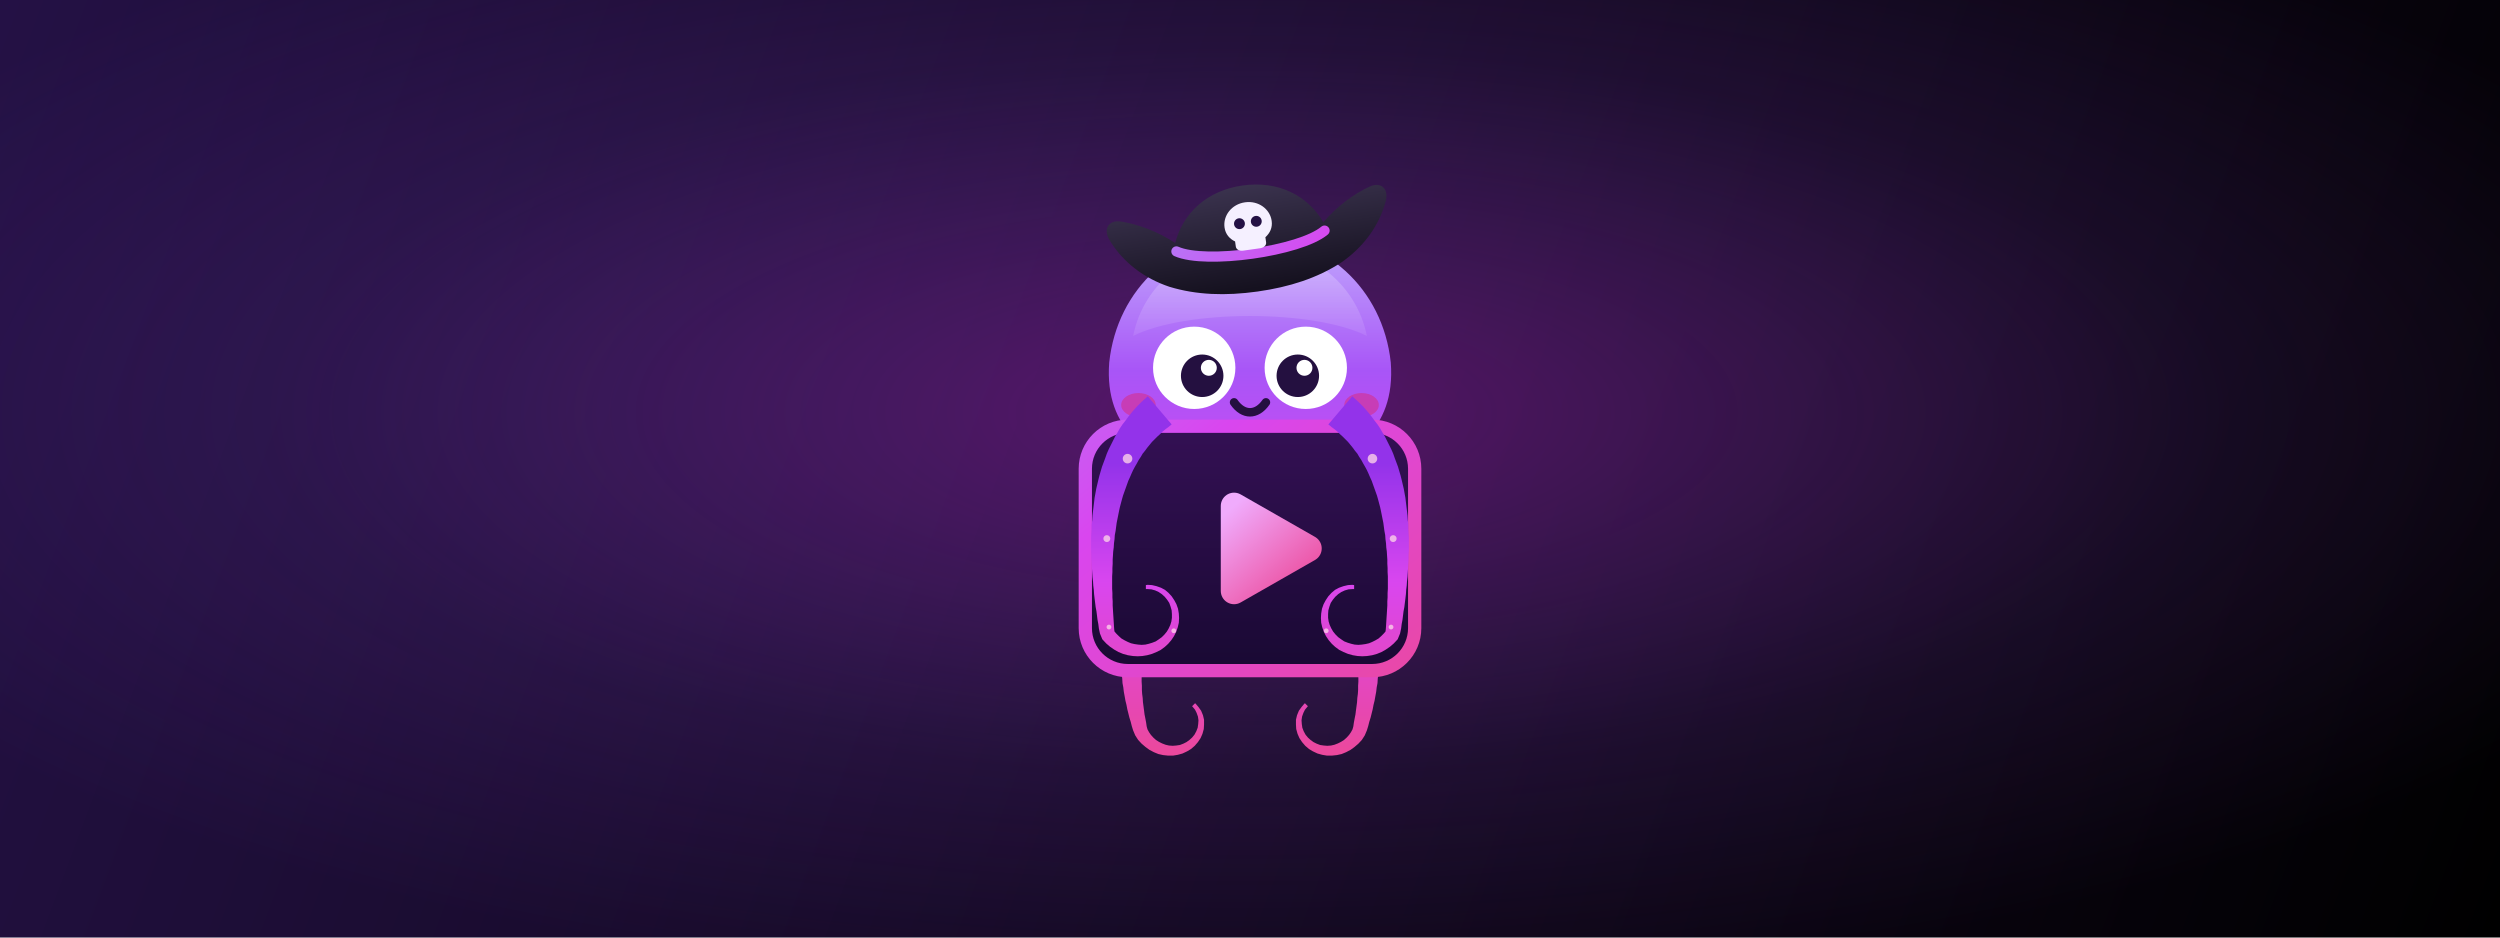
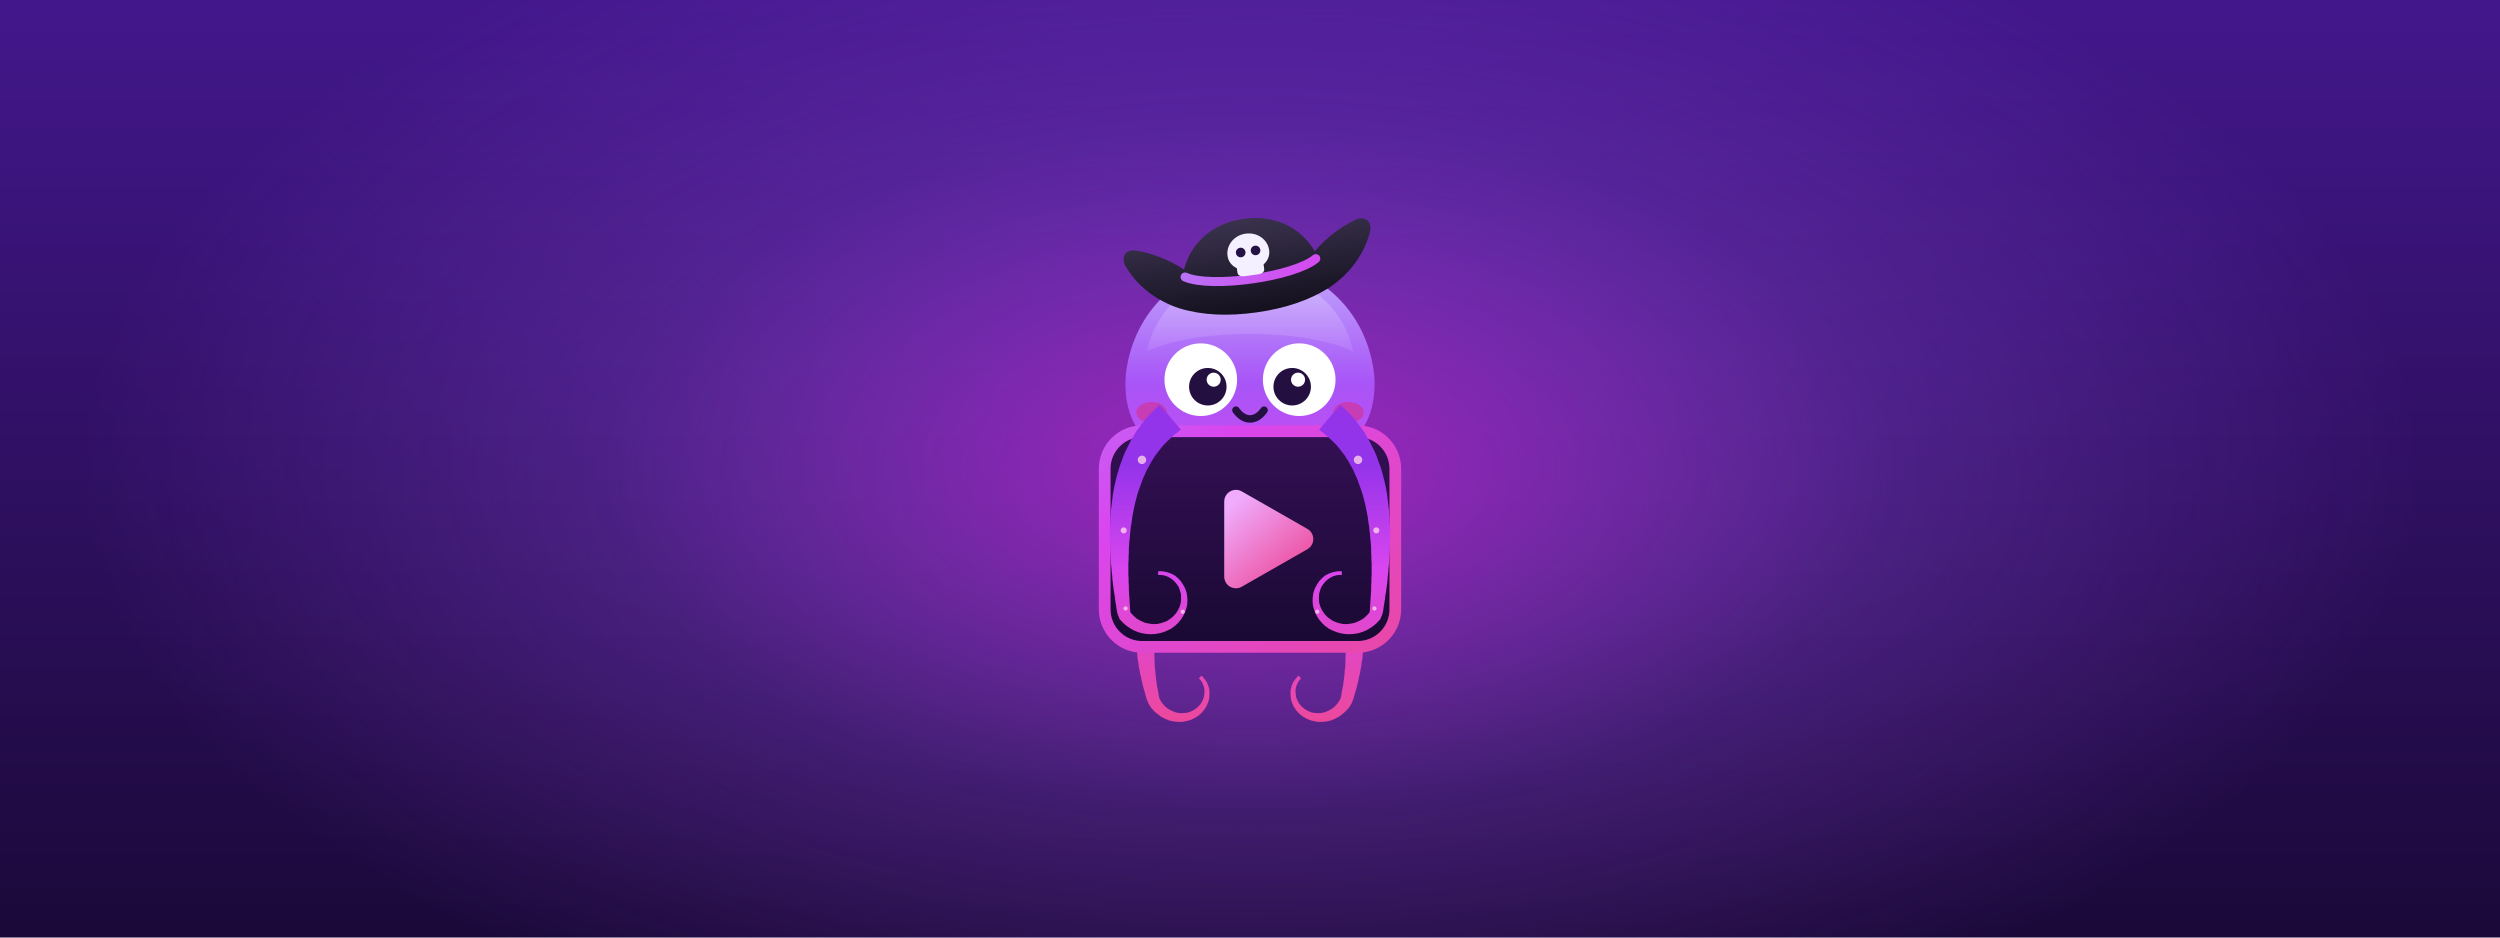
<svg xmlns="http://www.w3.org/2000/svg" viewBox="0 0 1920 720" width="1920" height="720" role="img">
  <defs>
+     <linearGradient id="night" x1="0" y1="0" x2="0" y2="720" gradientUnits="userSpaceOnUse">
+       <stop offset="0" stop-color="#43178C" />
+       <stop offset="1" stop-color="#1B0939" />
+     </linearGradient>
+     <radialGradient id="light">
+       <stop offset="0" stop-color="#C026D3" stop-opacity=".82" />
+       <stop offset=".55" stop-color="#A855F7" stop-opacity=".24" />
+       <stop offset="1" stop-color="#A855F7" stop-opacity="0" />
+     </radialGradient>
    <linearGradient id="gV" x1="46" y1="26" x2="196" y2="214" gradientUnits="userSpaceOnUse">
      <stop offset="0" stop-color="#A78BFA" />
      <stop offset=".42" stop-color="#D946EF" />
      <stop offset="1" stop-color="#EC4899" />
    </linearGradient>
    <linearGradient id="gHd" x1="0" y1="26" x2="0" y2="140" gradientUnits="userSpaceOnUse">
      <stop offset="0" stop-color="#C4B5FD" />
      <stop offset=".5" stop-color="#A855F7" />
      <stop offset="1" stop-color="#D946EF" />
    </linearGradient>
    <linearGradient id="gA" x1="0" y1="118" x2="0" y2="230" gradientUnits="userSpaceOnUse">
      <stop offset="0" stop-color="#9333EA" />
      <stop offset=".4" stop-color="#D946EF" />
      <stop offset="1" stop-color="#EC4899" />
    </linearGradient>
    <linearGradient id="gT" x1="0" y1="104" x2="0" y2="196" gradientUnits="userSpaceOnUse">
      <stop offset="0" stop-color="#341054" />
      <stop offset="1" stop-color="#190933" />
    </linearGradient>
    <linearGradient id="gS" x1="0" y1="34" x2="0" y2="86" gradientUnits="userSpaceOnUse">
      <stop offset="0" stop-color="#fff" stop-opacity=".28" />
      <stop offset="1" stop-color="#fff" stop-opacity="0" />
    </linearGradient>
    <linearGradient id="gP" x1="114" y1="134" x2="142" y2="166" gradientUnits="userSpaceOnUse">
      <stop offset="0" stop-color="#F0ABFC" />
      <stop offset="1" stop-color="#EC4899" />
    </linearGradient>
    <linearGradient id="gH" x1="0" y1="14" x2="0" y2="78" gradientUnits="userSpaceOnUse">
      <stop offset="0" stop-color="#3C3450" />
      <stop offset="1" stop-color="#15111F" />
    </linearGradient>
-     <linearGradient id="bg" x1="0" y1="0" x2="1920" y2="720" gradientUnits="userSpaceOnUse">
-       <stop offset="0" stop-color="#241145" />
-       <stop offset=".55" stop-color="#12081F" />
-       <stop offset="1" stop-color="#000000" />
-     </linearGradient>
-     <radialGradient id="halo" cx="50%" cy="44%" r="62%">
-       <stop offset="0" stop-color="#C026D3" stop-opacity=".40" />
-       <stop offset=".62" stop-color="#A855F7" stop-opacity=".10" />
-       <stop offset="1" stop-color="#A855F7" stop-opacity="0" />
-     </radialGradient>
  </defs>
-   <rect width="1920" height="720" fill="url(#bg)" />
-   <rect width="1920" height="720" fill="url(#halo)" />
-   <g transform="translate(715.2 115.2) scale(2.04)">
+   <rect width="1920" height="720" fill="url(#night)" />
+   <ellipse cx="960" cy="360" rx="900.0" ry="475.2" fill="url(#light)" />
+   <g transform="translate(744.00 144.00) scale(1.8)">
    <g fill="url(#gA)">
      <path d="M 84.6 150.4 L 83.8 151.8 L 82.9 153.2 L 82.1 154.7 L 81.3 156.2 L 80.5 157.7 L 79.7 159.2 L 79.0 160.8 L 78.3 162.3 L 77.6 163.9 L 77.0 165.5 L 76.3 167.1 L 75.7 168.7 L 75.2 170.3 L 74.7 171.9 L 74.2 173.6 L 73.7 175.2 L 73.3 176.9 L 73.0 178.6 L 72.6 180.3 L 72.3 182.0 L 72.1 183.7 L 71.9 185.4 L 71.7 187.1 L 71.6 188.8 L 71.6 190.5 L 71.5 192.2 L 71.6 193.9 L 71.6 195.6 L 71.7 197.3 L 71.9 199.0 L 72.0 200.7 L 72.3 202.3 L 72.5 204.0 L 72.8 205.6 L 73.1 207.3 L 73.5 208.9 L 73.8 210.5 L 74.2 212.1 L 74.6 213.7 L 75.1 215.3 L 75.5 216.9 L 76.0 218.5 L 76.8 220.4 L 77.9 222.1 L 79.2 223.5 L 80.6 224.7 L 82.1 225.8 L 83.8 226.7 L 85.5 227.4 L 87.3 227.8 L 89.2 228.0 L 91.0 228.0 L 92.8 227.7 L 94.6 227.2 L 96.3 226.4 L 97.8 225.5 L 99.2 224.3 L 100.4 222.9 L 101.4 221.4 L 102.1 219.8 L 102.6 218.0 L 102.7 216.3 L 102.7 214.5 L 102.3 212.8 L 101.6 211.1 L 100.6 209.7 L 99.5 208.4 L 99.3 208.3 L 98.2 209.4 L 98.3 209.5 L 99.3 210.7 L 99.9 211.9 L 100.4 213.3 L 100.6 214.7 L 100.5 216.1 L 100.3 217.5 L 99.8 218.8 L 99.1 220.1 L 98.2 221.2 L 97.2 222.1 L 96.1 222.9 L 94.9 223.5 L 93.6 224.0 L 92.2 224.2 L 90.9 224.3 L 89.5 224.2 L 88.2 223.9 L 86.9 223.4 L 85.7 222.8 L 84.6 222.1 L 83.6 221.2 L 82.7 220.2 L 82.0 219.2 L 81.4 218.1 L 81.1 217.0 L 80.9 215.6 L 80.6 214.0 L 80.3 212.5 L 80.1 210.9 L 79.9 209.4 L 79.7 207.9 L 79.6 206.3 L 79.4 204.8 L 79.3 203.3 L 79.3 201.7 L 79.2 200.2 L 79.2 198.7 L 79.3 197.2 L 79.4 195.7 L 79.5 194.2 L 79.6 192.7 L 79.8 191.2 L 80.0 189.7 L 80.3 188.2 L 80.6 186.8 L 81.0 185.3 L 81.3 183.9 L 81.8 182.5 L 82.2 181.1 L 82.7 179.6 L 83.2 178.3 L 83.8 176.9 L 84.3 175.5 L 85.0 174.2 L 85.6 172.8 L 86.3 171.5 L 87.0 170.2 L 87.7 168.9 L 88.5 167.6 L 89.3 166.3 L 90.1 165.0 L 90.9 163.8 L 91.7 162.5 L 92.6 161.3 L 93.5 160.1 L 94.4 158.9 L 95.4 157.6 Z" />
      <path d="M 144.6 157.6 L 145.6 158.9 L 146.5 160.1 L 147.4 161.3 L 148.3 162.5 L 149.1 163.8 L 149.9 165.0 L 150.7 166.3 L 151.5 167.6 L 152.3 168.9 L 153.0 170.2 L 153.7 171.5 L 154.4 172.8 L 155.0 174.2 L 155.7 175.5 L 156.2 176.9 L 156.8 178.3 L 157.3 179.6 L 157.8 181.1 L 158.2 182.5 L 158.7 183.9 L 159.0 185.3 L 159.4 186.8 L 159.7 188.2 L 160.0 189.7 L 160.2 191.2 L 160.4 192.7 L 160.5 194.2 L 160.6 195.7 L 160.7 197.2 L 160.8 198.7 L 160.8 200.2 L 160.7 201.7 L 160.7 203.3 L 160.6 204.8 L 160.4 206.3 L 160.3 207.9 L 160.1 209.4 L 159.9 210.9 L 159.7 212.5 L 159.4 214.0 L 159.1 215.6 L 158.9 217.0 L 158.6 218.1 L 158.0 219.2 L 157.3 220.2 L 156.4 221.2 L 155.4 222.1 L 154.3 222.8 L 153.1 223.4 L 151.8 223.9 L 150.5 224.2 L 149.1 224.3 L 147.8 224.2 L 146.4 224.0 L 145.1 223.5 L 143.9 222.9 L 142.8 222.1 L 141.8 221.2 L 140.9 220.1 L 140.2 218.8 L 139.7 217.5 L 139.5 216.1 L 139.4 214.7 L 139.6 213.3 L 140.1 211.9 L 140.7 210.7 L 141.7 209.5 L 141.8 209.4 L 140.7 208.3 L 140.5 208.4 L 139.4 209.7 L 138.4 211.1 L 137.7 212.8 L 137.3 214.5 L 137.3 216.3 L 137.4 218.0 L 137.9 219.8 L 138.6 221.4 L 139.6 222.9 L 140.8 224.3 L 142.2 225.5 L 143.7 226.4 L 145.4 227.2 L 147.2 227.7 L 149.0 228.0 L 150.8 228.0 L 152.7 227.8 L 154.5 227.4 L 156.2 226.7 L 157.9 225.8 L 159.4 224.7 L 160.8 223.5 L 162.1 222.1 L 163.2 220.4 L 164.0 218.5 L 164.5 216.9 L 164.9 215.3 L 165.4 213.7 L 165.8 212.1 L 166.2 210.5 L 166.5 208.9 L 166.9 207.3 L 167.2 205.6 L 167.5 204.0 L 167.7 202.3 L 168.0 200.7 L 168.1 199.0 L 168.3 197.3 L 168.4 195.6 L 168.4 193.9 L 168.5 192.2 L 168.4 190.5 L 168.4 188.8 L 168.3 187.1 L 168.1 185.4 L 167.9 183.7 L 167.7 182.0 L 167.4 180.3 L 167.0 178.6 L 166.7 176.9 L 166.3 175.2 L 165.8 173.6 L 165.3 171.9 L 164.8 170.3 L 164.3 168.7 L 163.7 167.1 L 163.0 165.5 L 162.4 163.9 L 161.7 162.3 L 161.0 160.8 L 160.3 159.2 L 159.5 157.7 L 158.7 156.2 L 157.9 154.7 L 157.1 153.2 L 156.2 151.8 L 155.4 150.4 Z" />
    </g>
    <path d="M 120 32 C 92 32, 70 52, 67 80 C 66 93, 70 102, 76 108 L 164 108 C 170 102, 174 93, 173 80 C 170 52, 148 32, 120 32 Z" fill="url(#gHd)" />
    <path d="M 120 36 C 98 36, 80 50, 76 70 C 96 60, 144 60, 164 70 C 160 50, 142 36, 120 36 Z" fill="url(#gS)" />
    <rect x="58.0" y="104.0" width="124.0" height="92.0" rx="16.0" fill="url(#gT)" />
    <rect x="58.0" y="104.0" width="124.0" height="92.0" rx="16.0" fill="none" stroke="url(#gV)" stroke-width="5" />
    <circle cx="99" cy="82" r="15.5" fill="#fff" />
    <circle cx="141" cy="82" r="15.5" fill="#fff" />
    <circle cx="102" cy="85" r="8" fill="#241040" />
    <circle cx="138" cy="85" r="8" fill="#241040" />
    <circle cx="104.5" cy="82" r="3" fill="#fff" />
    <circle cx="140.5" cy="82" r="3" fill="#fff" />
    <ellipse cx="78" cy="96" rx="6.5" ry="4.5" fill="#DB2777" opacity=".5" />
    <ellipse cx="162" cy="96" rx="6.5" ry="4.5" fill="#DB2777" opacity=".5" />
    <path d="M 114 95 C 117.5 100, 122.5 100, 126 95" fill="none" stroke="#241040" stroke-width="3.2" stroke-linecap="round" />
    <path d="M 114 134 L 142 150 L 114 166 Z" fill="url(#gP)" stroke="url(#gP)" stroke-width="10" stroke-linejoin="round" />
    <g transform="translate(120 33) rotate(-8) scale(0.64) translate(-120 -48)">
      <path d="M 120 17 C 141 17, 157 28, 164 45 C 173 37, 184 31, 194 28 C 201 26, 205 31, 202 38 C 196 52, 185 63, 171 70 C 156 77, 139 80, 120 80 C 101 80, 84 77, 69 70 C 55 63, 44 52, 38 38 C 35 31, 39 26, 46 28 C 56 31, 67 37, 76 45 C 83 28, 99 17, 120 17 Z" fill="url(#gH)" />
      <path d="M 76 50 C 92 60, 148 60, 164 50" fill="none" stroke="url(#gV)" stroke-width="6" stroke-linecap="round" stroke-linejoin="round" />
      <path d="M 120 27 C 128 27, 134 33, 134 40 C 134 44, 132 47, 129 49 L 129 52 C 129 54, 127 55, 125 55 L 115 55 C 113 55, 111 54, 111 52 L 111 49 C 108 47, 106 44, 106 40 C 106 33, 112 27, 120 27 Z" fill="#F5F0FF" />
      <g fill="#241145">
        <circle cx="115" cy="39" r="3.2" />
        <circle cx="125" cy="39" r="3.2" />
      </g>
    </g>
    <g fill="url(#gA)">
      <path d="M 81.5 92.7 L 80.3 93.8 L 79.0 95.0 L 77.7 96.3 L 76.5 97.6 L 75.3 99.0 L 74.2 100.4 L 73.1 101.9 L 72.0 103.3 L 71.0 104.8 L 70.1 106.4 L 69.2 107.9 L 68.4 109.5 L 67.6 111.1 L 66.8 112.7 L 66.1 114.3 L 65.5 116.0 L 64.9 117.6 L 64.3 119.2 L 63.8 120.9 L 63.3 122.6 L 62.9 124.2 L 62.5 125.9 L 62.1 127.6 L 61.8 129.3 L 61.5 130.9 L 61.3 132.6 L 61.1 134.3 L 60.9 135.9 L 60.7 137.6 L 60.6 139.3 L 60.4 141.0 L 60.4 142.6 L 60.3 144.3 L 60.2 146.0 L 60.2 147.6 L 60.2 149.3 L 60.2 150.9 L 60.3 152.6 L 60.3 154.2 L 60.4 155.8 L 60.5 157.5 L 60.6 159.1 L 60.7 160.7 L 60.9 162.4 L 61.0 164.0 L 61.2 165.6 L 61.3 167.2 L 61.5 168.9 L 61.7 170.5 L 61.9 172.1 L 62.2 173.7 L 62.4 175.3 L 62.6 176.9 L 62.9 178.5 L 63.1 180.1 L 63.5 182.0 L 64.4 184.2 L 65.9 185.8 L 67.3 187.0 L 68.9 188.1 L 70.5 189.0 L 72.2 189.7 L 74.0 190.2 L 75.9 190.5 L 77.7 190.6 L 79.5 190.5 L 81.3 190.2 L 83.1 189.7 L 84.8 189.0 L 86.4 188.2 L 87.9 187.1 L 89.2 185.9 L 90.4 184.5 L 91.4 183.0 L 92.2 181.4 L 92.8 179.7 L 93.2 178.0 L 93.3 176.2 L 93.2 174.5 L 92.9 172.7 L 92.3 171.0 L 91.5 169.5 L 90.5 168.0 L 89.3 166.7 L 88.0 165.6 L 86.5 164.8 L 84.8 164.2 L 83.1 163.8 L 81.4 163.7 L 80.8 163.8 L 80.8 165.3 L 81.4 165.3 L 82.9 165.4 L 84.3 165.8 L 85.6 166.4 L 86.8 167.2 L 87.9 168.2 L 88.8 169.3 L 89.6 170.5 L 90.1 171.9 L 90.5 173.3 L 90.6 174.7 L 90.6 176.1 L 90.4 177.5 L 90.0 178.8 L 89.4 180.1 L 88.7 181.3 L 87.8 182.4 L 86.8 183.4 L 85.7 184.2 L 84.5 185.0 L 83.2 185.5 L 81.9 185.9 L 80.6 186.2 L 79.2 186.3 L 77.9 186.2 L 76.5 186.0 L 75.2 185.7 L 74.0 185.2 L 72.8 184.6 L 71.6 183.9 L 70.6 183.0 L 69.7 182.1 L 69.0 181.3 L 68.9 180.7 L 68.8 179.4 L 68.7 177.8 L 68.6 176.2 L 68.5 174.7 L 68.4 173.1 L 68.3 171.5 L 68.3 169.9 L 68.2 168.4 L 68.2 166.8 L 68.1 165.2 L 68.1 163.6 L 68.1 162.1 L 68.1 160.5 L 68.2 158.9 L 68.2 157.4 L 68.3 155.8 L 68.3 154.2 L 68.4 152.7 L 68.5 151.1 L 68.7 149.6 L 68.8 148.0 L 69.0 146.5 L 69.1 145.0 L 69.4 143.4 L 69.6 141.9 L 69.8 140.4 L 70.1 138.9 L 70.4 137.4 L 70.7 135.9 L 71.0 134.5 L 71.4 133.0 L 71.8 131.5 L 72.2 130.1 L 72.7 128.7 L 73.2 127.3 L 73.7 125.9 L 74.2 124.5 L 74.8 123.2 L 75.4 121.8 L 76.0 120.5 L 76.7 119.2 L 77.4 118.0 L 78.1 116.7 L 78.9 115.5 L 79.6 114.3 L 80.5 113.2 L 81.3 112.1 L 82.2 111.0 L 83.1 109.9 L 84.1 108.9 L 85.1 107.9 L 86.1 107.0 L 87.1 106.0 L 88.2 105.1 L 89.3 104.3 L 90.5 103.3 Z" />
      <path d="M 149.5 103.3 L 150.7 104.3 L 151.8 105.1 L 152.9 106.0 L 153.9 107.0 L 154.9 107.9 L 155.9 108.9 L 156.9 109.9 L 157.8 111.0 L 158.7 112.1 L 159.5 113.2 L 160.4 114.3 L 161.1 115.5 L 161.9 116.7 L 162.6 118.0 L 163.3 119.2 L 164.0 120.5 L 164.6 121.8 L 165.2 123.2 L 165.8 124.5 L 166.3 125.9 L 166.8 127.3 L 167.3 128.7 L 167.8 130.1 L 168.2 131.5 L 168.6 133.0 L 169.0 134.5 L 169.3 135.9 L 169.6 137.4 L 169.9 138.9 L 170.2 140.4 L 170.4 141.9 L 170.6 143.4 L 170.9 145.0 L 171.0 146.5 L 171.2 148.0 L 171.3 149.6 L 171.5 151.1 L 171.6 152.7 L 171.7 154.2 L 171.7 155.8 L 171.8 157.4 L 171.8 158.9 L 171.9 160.5 L 171.9 162.1 L 171.9 163.6 L 171.9 165.2 L 171.8 166.8 L 171.8 168.4 L 171.7 169.9 L 171.7 171.5 L 171.6 173.1 L 171.5 174.7 L 171.4 176.2 L 171.3 177.8 L 171.2 179.4 L 171.1 180.7 L 171.0 181.3 L 170.3 182.1 L 169.4 183.0 L 168.4 183.9 L 167.2 184.6 L 166.0 185.2 L 164.8 185.7 L 163.5 186.0 L 162.1 186.2 L 160.8 186.3 L 159.4 186.2 L 158.1 185.9 L 156.8 185.5 L 155.5 185.0 L 154.3 184.2 L 153.2 183.4 L 152.2 182.4 L 151.3 181.3 L 150.6 180.1 L 150.0 178.8 L 149.6 177.5 L 149.4 176.1 L 149.4 174.7 L 149.5 173.3 L 149.9 171.9 L 150.4 170.5 L 151.2 169.3 L 152.1 168.2 L 153.2 167.2 L 154.4 166.4 L 155.7 165.8 L 157.1 165.4 L 158.6 165.3 L 159.2 165.3 L 159.2 163.8 L 158.6 163.7 L 156.9 163.8 L 155.2 164.2 L 153.5 164.8 L 152.0 165.6 L 150.7 166.7 L 149.5 168.0 L 148.5 169.5 L 147.7 171.0 L 147.1 172.7 L 146.8 174.5 L 146.7 176.2 L 146.8 178.0 L 147.2 179.7 L 147.8 181.4 L 148.6 183.0 L 149.6 184.5 L 150.8 185.9 L 152.1 187.1 L 153.6 188.2 L 155.2 189.0 L 156.9 189.7 L 158.7 190.2 L 160.5 190.5 L 162.3 190.6 L 164.1 190.5 L 166.0 190.2 L 167.8 189.7 L 169.5 189.0 L 171.1 188.1 L 172.7 187.0 L 174.1 185.8 L 175.6 184.2 L 176.5 182.0 L 176.9 180.1 L 177.1 178.5 L 177.4 176.9 L 177.6 175.3 L 177.8 173.7 L 178.1 172.1 L 178.3 170.5 L 178.5 168.9 L 178.7 167.2 L 178.8 165.6 L 179.0 164.0 L 179.1 162.4 L 179.3 160.7 L 179.4 159.1 L 179.5 157.5 L 179.6 155.8 L 179.7 154.2 L 179.7 152.6 L 179.8 150.9 L 179.8 149.3 L 179.8 147.6 L 179.8 146.0 L 179.7 144.3 L 179.6 142.6 L 179.6 141.0 L 179.4 139.3 L 179.3 137.6 L 179.1 135.9 L 178.9 134.3 L 178.7 132.6 L 178.5 130.9 L 178.2 129.3 L 177.9 127.6 L 177.5 125.9 L 177.1 124.2 L 176.7 122.6 L 176.2 120.9 L 175.7 119.2 L 175.1 117.6 L 174.5 116.0 L 173.9 114.3 L 173.2 112.7 L 172.4 111.1 L 171.6 109.5 L 170.8 107.9 L 169.9 106.4 L 169.0 104.8 L 168.0 103.3 L 166.9 101.9 L 165.8 100.4 L 164.7 99.0 L 163.5 97.6 L 162.3 96.3 L 161.0 95.0 L 159.7 93.8 L 158.5 92.7 Z" />
    </g>
    <g fill="#FBCFE8" opacity=".8">
      <circle cx="73.9" cy="116.2" r="1.8" />
      <circle cx="66.1" cy="146.3" r="1.3" />
      <circle cx="66.9" cy="179.6" r="0.9" />
      <circle cx="91.3" cy="181.0" r="0.9" />
      <circle cx="166.1" cy="116.2" r="1.8" />
      <circle cx="173.9" cy="146.3" r="1.3" />
      <circle cx="173.1" cy="179.6" r="0.9" />
      <circle cx="148.7" cy="181.0" r="0.9" />
    </g>
  </g>
</svg>
